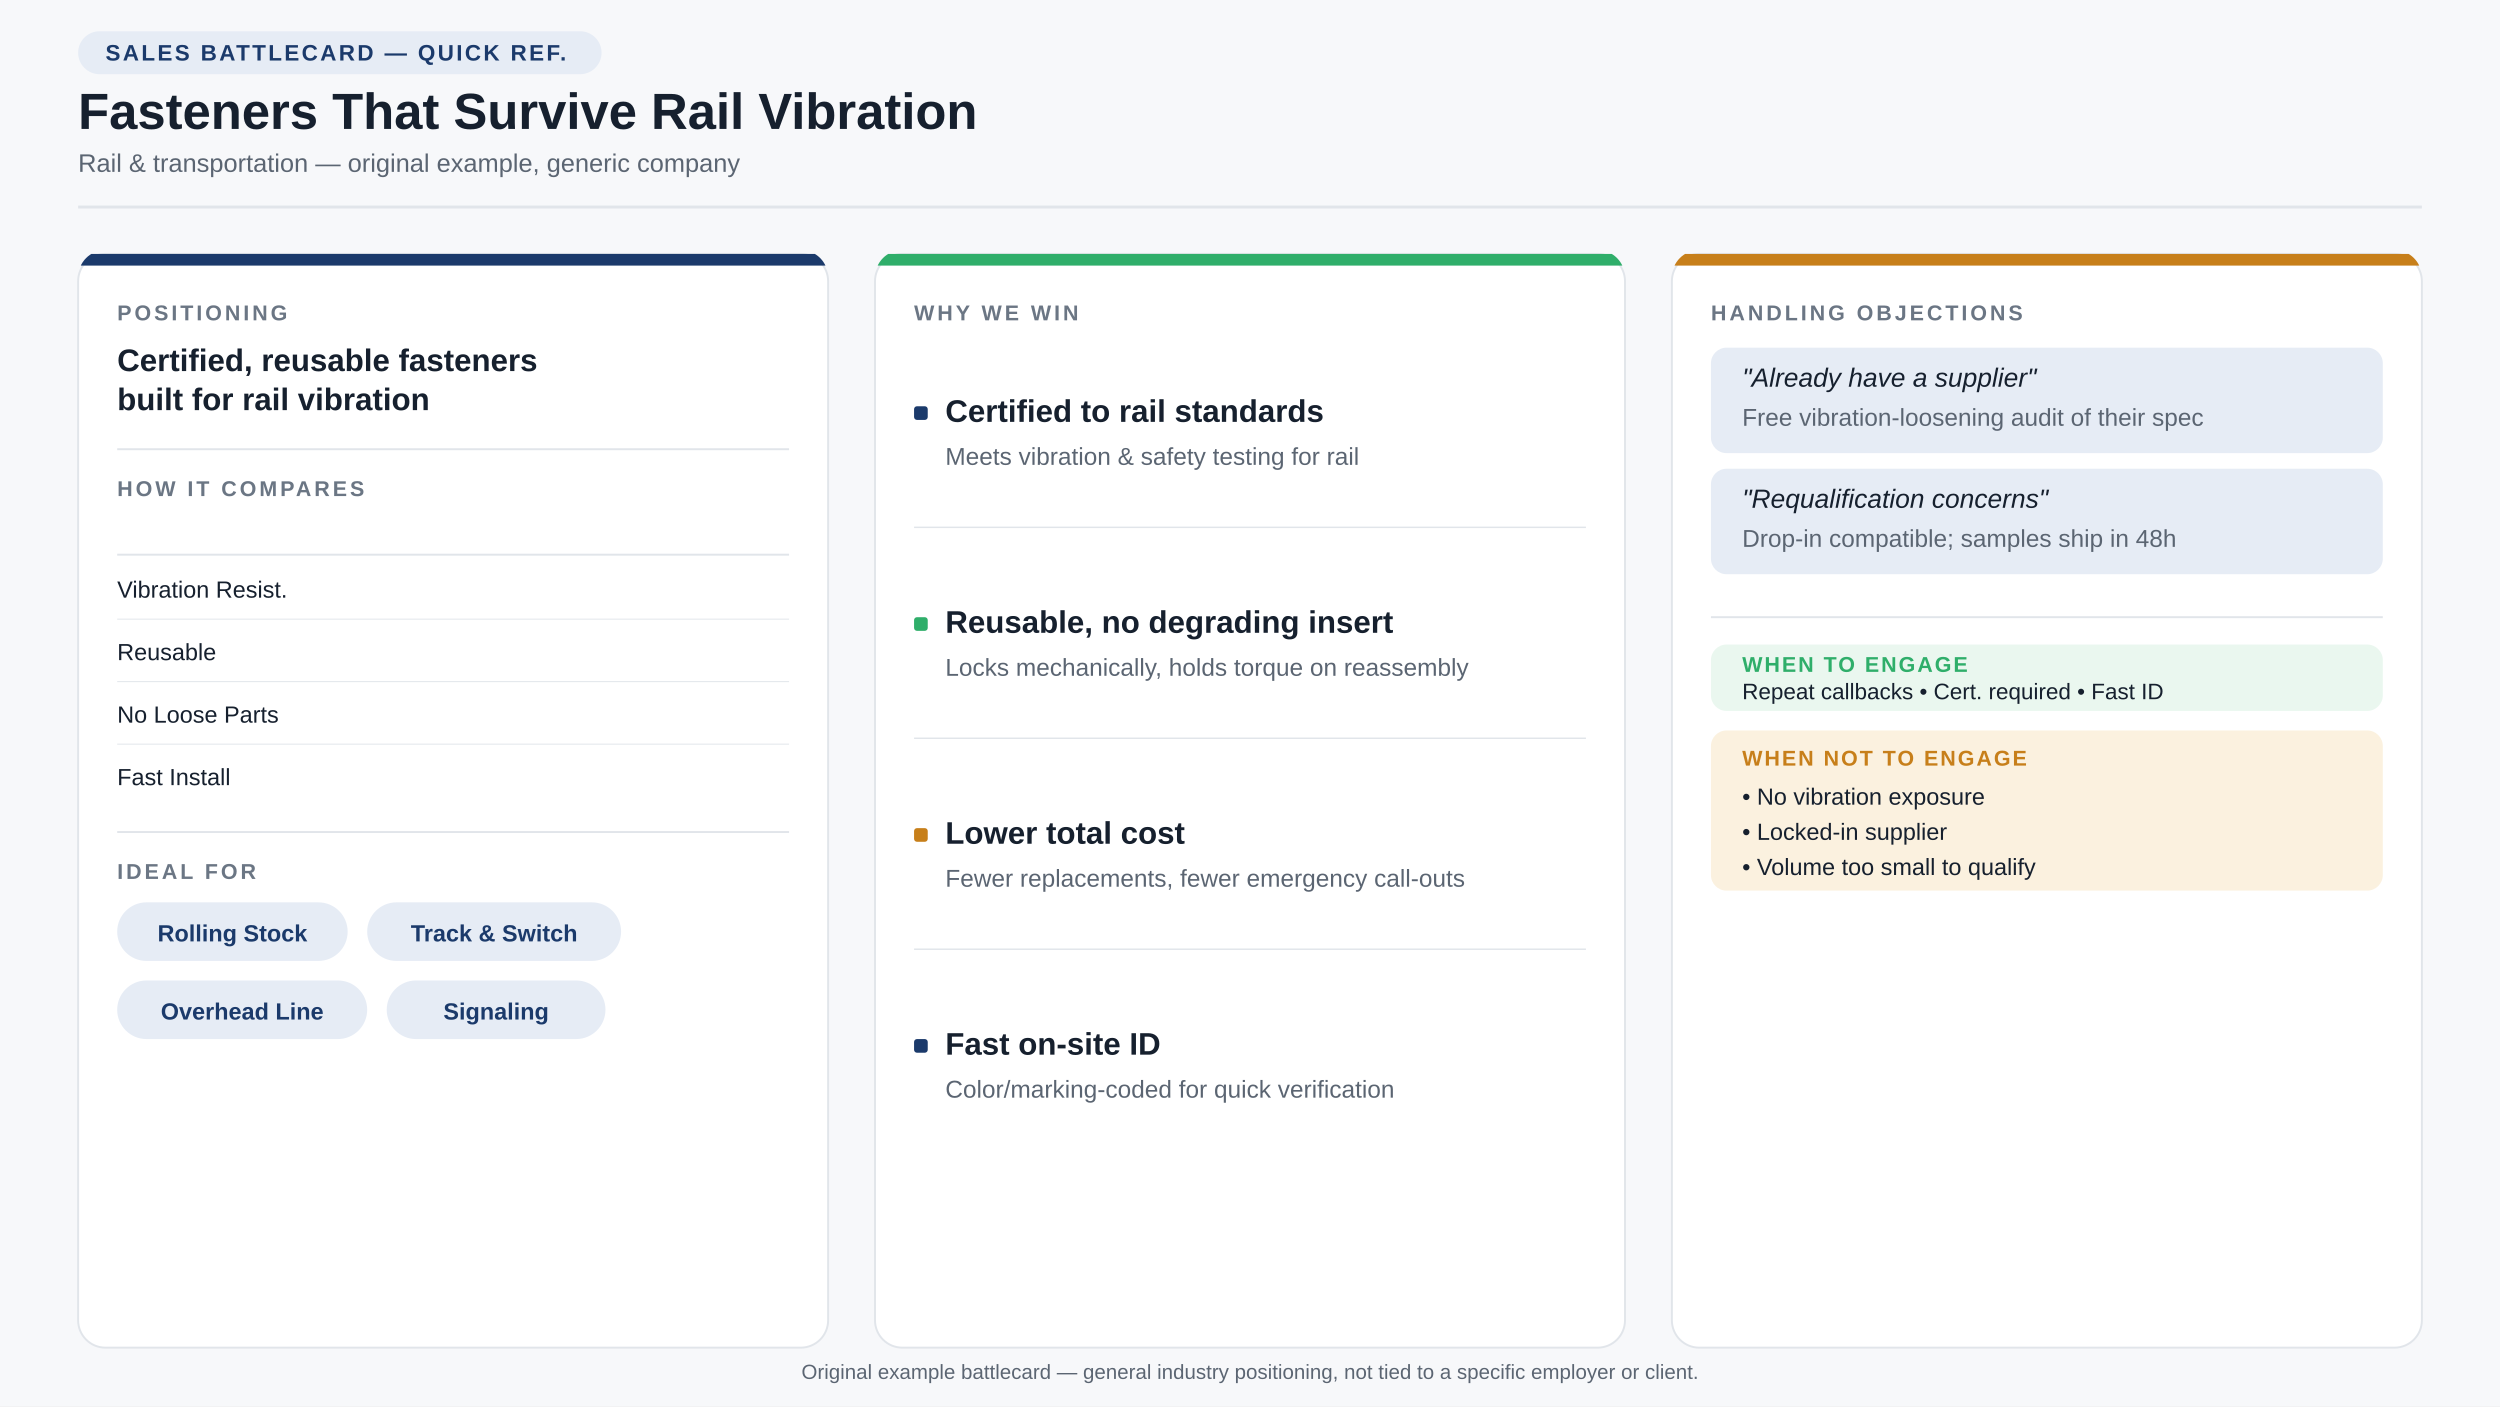
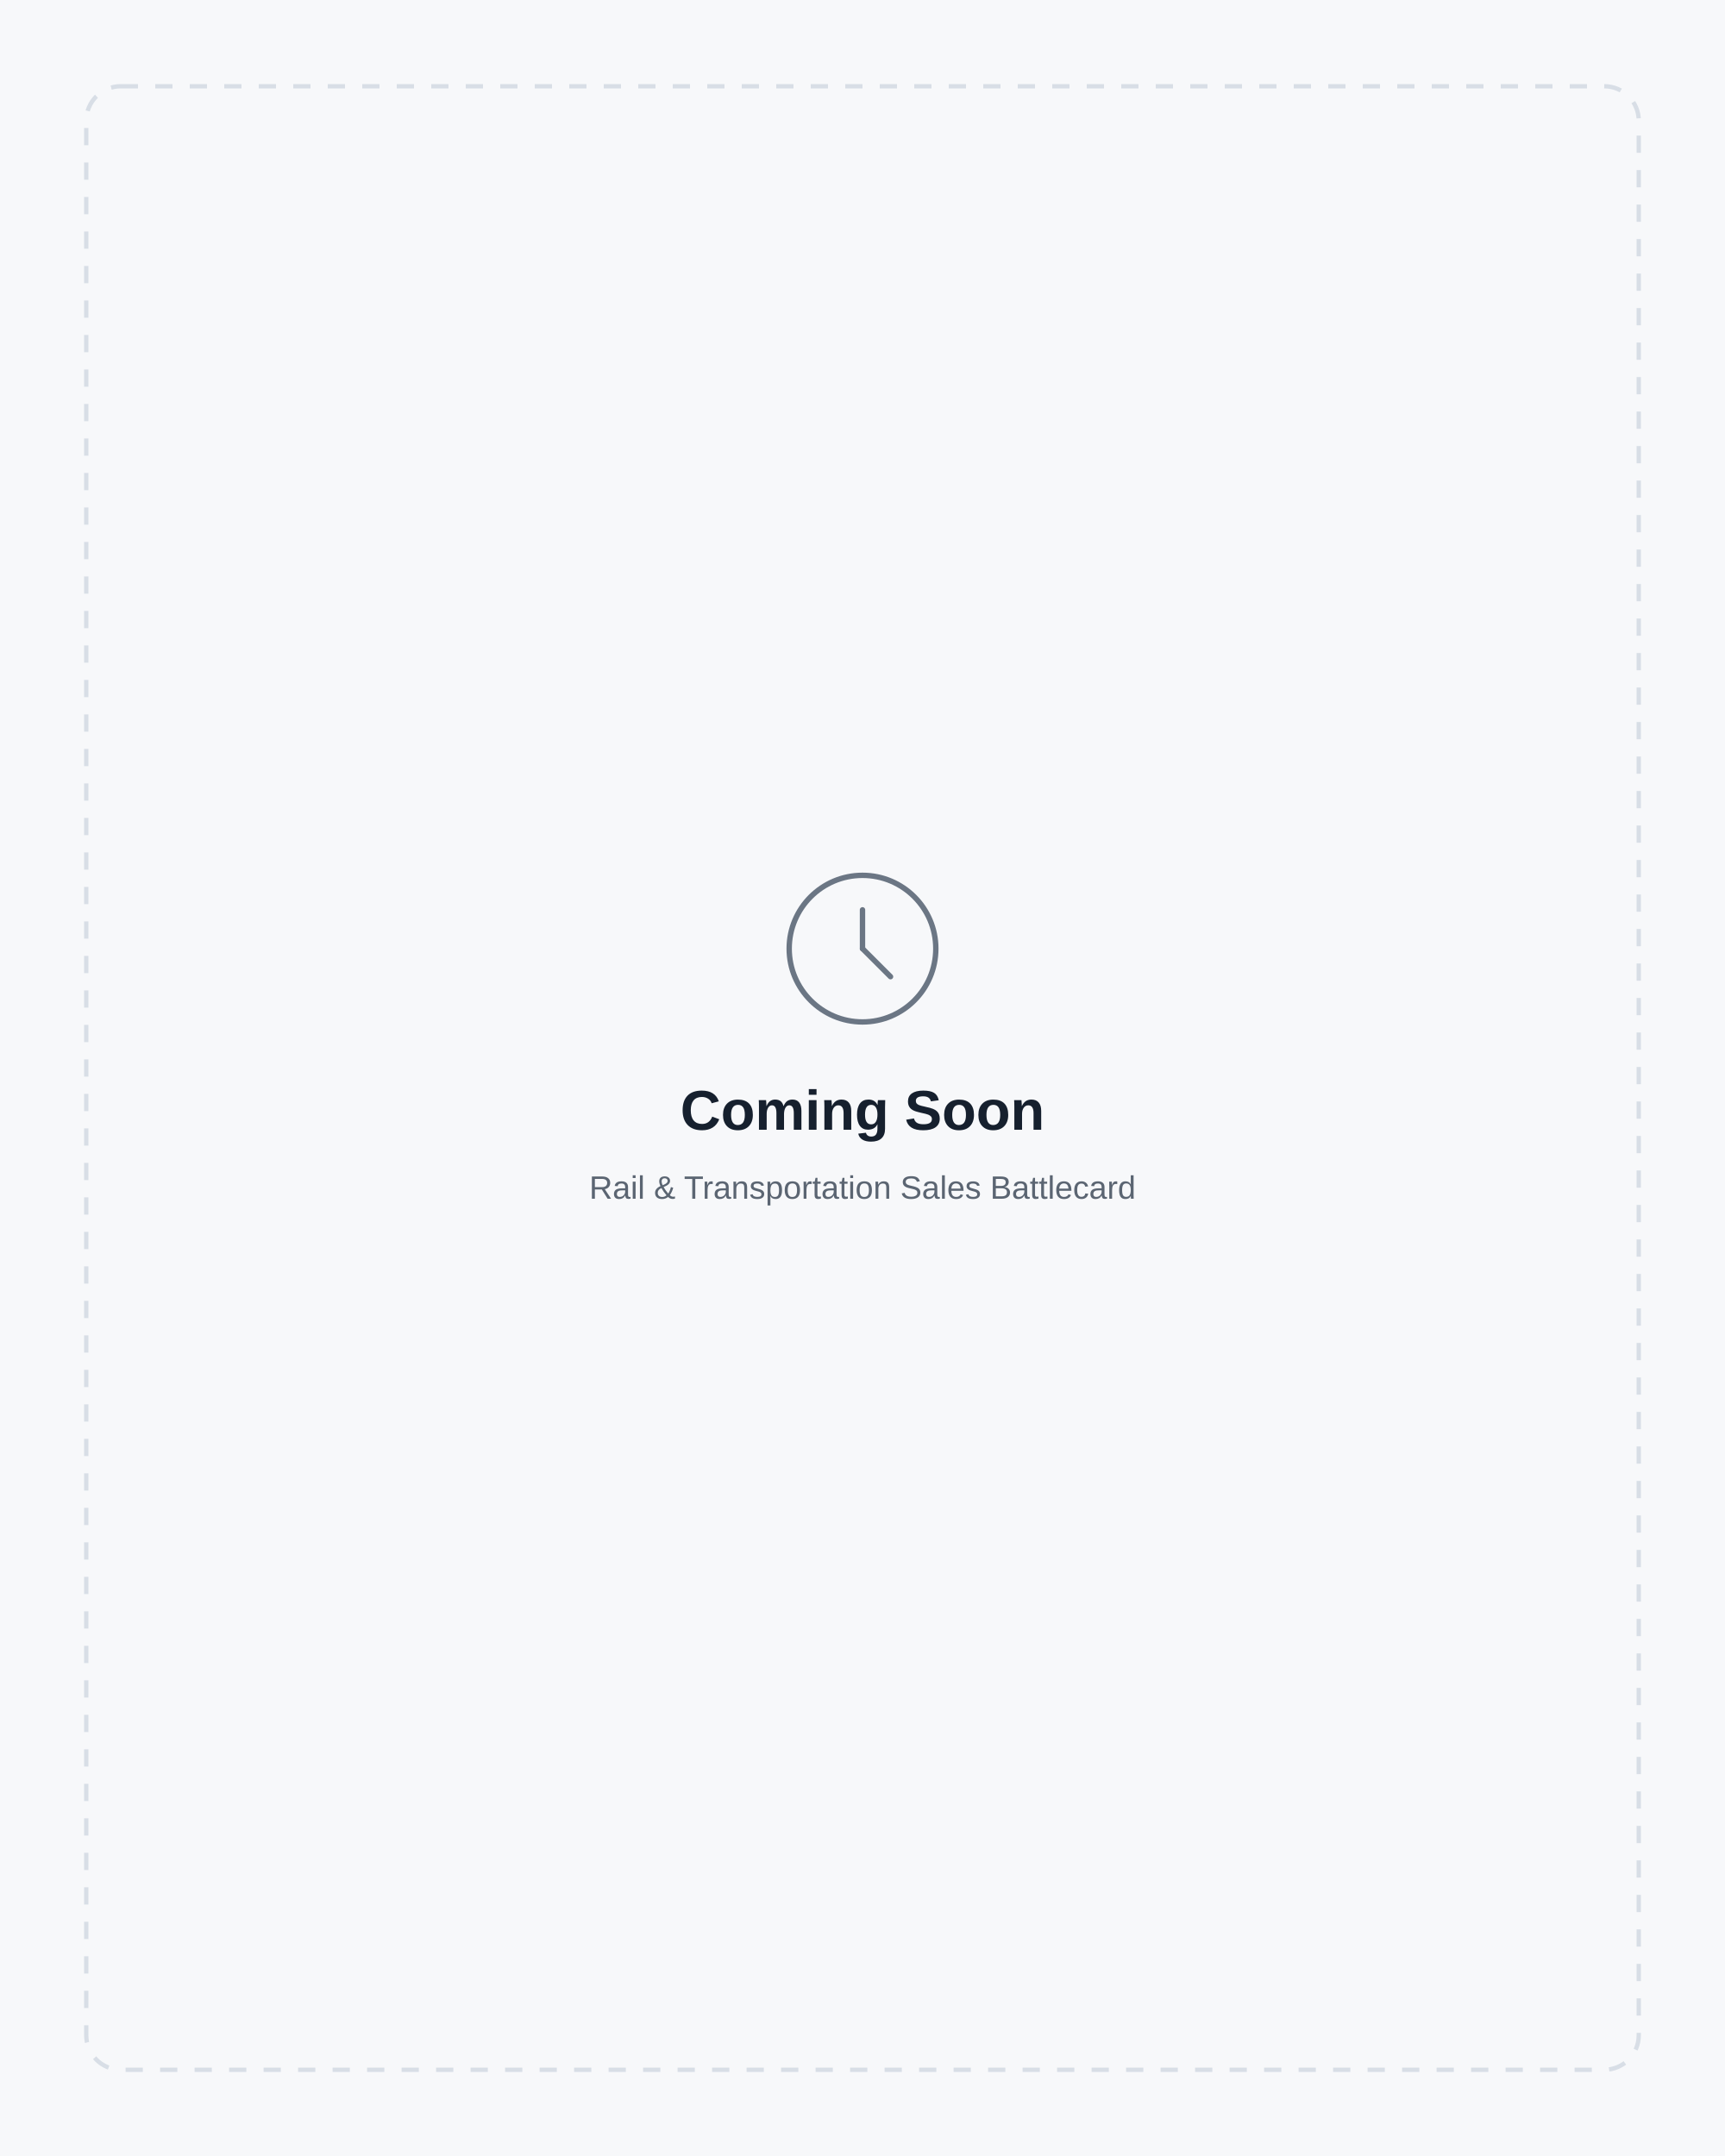
- <svg xmlns="http://www.w3.org/2000/svg" viewBox="0 0 1280 720" font-family="Arial, Helvetica, sans-serif">
-   <defs>
-     <clipPath id="col1clip">
-       <rect x="40" y="128" width="384" height="560" rx="14" />
-     </clipPath>
-     <clipPath id="col2clip">
-       <rect x="448" y="128" width="384" height="560" rx="14" />
-     </clipPath>
-     <clipPath id="col3clip">
-       <rect x="856" y="128" width="384" height="560" rx="14" />
-     </clipPath>
-   </defs>
-   <rect x="0" y="0" width="1280" height="720" fill="#F7F8FA" />
-   <rect x="40" y="16" width="268" height="22" rx="11" fill="#E6ECF5" />
-   <text x="54" y="31" font-size="11.5" font-weight="700" letter-spacing="1.2" fill="#1B3A6B">SALES BATTLECARD — QUICK REF.</text>
-   <text x="40" y="66" font-size="26" font-weight="700" fill="#16202E">Fasteners That Survive Rail Vibration</text>
-   <text x="40" y="88" font-size="13" fill="#5B6572">Rail &amp; transportation — original example, generic company</text>
-   <line x1="40" y1="106" x2="1240" y2="106" stroke="#E1E5EA" stroke-width="1.5" />
-   <rect x="40" y="130" width="384" height="560" rx="14" fill="#FFFFFF" stroke="#E1E5EA" stroke-width="1" />
-   <rect x="40" y="130" width="384" height="6" fill="#1B3A6B" clip-path="url(#col1clip)" />
-   <text x="60" y="164" font-size="11" font-weight="700" letter-spacing="1.5" fill="#6B7684">POSITIONING</text>
-   <text x="60" y="190" font-size="16" font-weight="700" fill="#16202E">Certified, reusable fasteners</text>
-   <text x="60" y="210" font-size="16" font-weight="700" fill="#16202E">built for rail vibration</text>
-   <line x1="60" y1="230" x2="404" y2="230" stroke="#E1E5EA" stroke-width="1" />
-   <text x="60" y="254" font-size="11" font-weight="700" letter-spacing="1.5" fill="#6B7684">HOW IT COMPARES</text>
-   <rect x="738" y="262" width="76" height="146" fill="#E6ECF5" />
-   <text x="633" y="274" text-anchor="middle" font-size="9.5" font-weight="700" fill="#6B7684">NYLON</text>
-   <text x="704" y="274" text-anchor="middle" font-size="9.5" font-weight="700" fill="#6B7684">CASTELL.</text>
-   <text x="776" y="274" text-anchor="middle" font-size="9.5" font-weight="700" fill="#1B3A6B">OURS</text>
-   <line x1="60" y1="284" x2="404" y2="284" stroke="#E1E5EA" stroke-width="1" />
-   <text x="60" y="306" font-size="12" fill="#16202E">Vibration Resist.</text>
-   <text x="633" y="307" text-anchor="middle" font-size="12" fill="#C77F1A">✕</text>
-   <text x="704" y="307" text-anchor="middle" font-size="11" fill="#2FAE6A">✓</text>
-   <text x="776" y="307" text-anchor="middle" font-size="12" font-weight="700" fill="#2FAE6A">✓</text>
-   <line x1="60" y1="317" x2="404" y2="317" stroke="#E1E5EA" stroke-width="0.5" />
-   <text x="60" y="338" font-size="12" fill="#16202E">Reusable</text>
-   <text x="633" y="339" text-anchor="middle" font-size="12" fill="#C77F1A">✕</text>
-   <text x="704" y="339" text-anchor="middle" font-size="12" fill="#C77F1A">✕</text>
-   <text x="776" y="339" text-anchor="middle" font-size="12" font-weight="700" fill="#2FAE6A">✓</text>
-   <line x1="60" y1="349" x2="404" y2="349" stroke="#E1E5EA" stroke-width="0.5" />
-   <text x="60" y="370" font-size="12" fill="#16202E">No Loose Parts</text>
-   <text x="633" y="371" text-anchor="middle" font-size="11" fill="#2FAE6A">✓</text>
-   <text x="704" y="371" text-anchor="middle" font-size="12" fill="#C77F1A">✕</text>
-   <text x="776" y="371" text-anchor="middle" font-size="12" font-weight="700" fill="#2FAE6A">✓</text>
-   <line x1="60" y1="381" x2="404" y2="381" stroke="#E1E5EA" stroke-width="0.5" />
-   <text x="60" y="402" font-size="12" fill="#16202E">Fast Install</text>
-   <text x="633" y="403" text-anchor="middle" font-size="11" fill="#2FAE6A">✓</text>
-   <text x="704" y="403" text-anchor="middle" font-size="12" fill="#C77F1A">✕</text>
-   <text x="776" y="403" text-anchor="middle" font-size="12" font-weight="700" fill="#2FAE6A">✓</text>
-   <line x1="60" y1="426" x2="404" y2="426" stroke="#E1E5EA" stroke-width="1" />
-   <text x="60" y="450" font-size="11" font-weight="700" letter-spacing="1.5" fill="#6B7684">IDEAL FOR</text>
-   <rect x="60" y="462" width="118" height="30" rx="15" fill="#E6ECF5" />
-   <text x="119" y="482" text-anchor="middle" font-size="12" font-weight="600" fill="#1B3A6B">Rolling Stock</text>
-   <rect x="188" y="462" width="130" height="30" rx="15" fill="#E6ECF5" />
-   <text x="253" y="482" text-anchor="middle" font-size="12" font-weight="600" fill="#1B3A6B">Track &amp; Switch</text>
-   <rect x="60" y="502" width="128" height="30" rx="15" fill="#E6ECF5" />
-   <text x="124" y="522" text-anchor="middle" font-size="12" font-weight="600" fill="#1B3A6B">Overhead Line</text>
-   <rect x="198" y="502" width="112" height="30" rx="15" fill="#E6ECF5" />
-   <text x="254" y="522" text-anchor="middle" font-size="12" font-weight="600" fill="#1B3A6B">Signaling</text>
-   <rect x="448" y="130" width="384" height="560" rx="14" fill="#FFFFFF" stroke="#E1E5EA" stroke-width="1" />
-   <rect x="448" y="130" width="384" height="6" fill="#2FAE6A" clip-path="url(#col2clip)" />
-   <text x="468" y="164" font-size="11" font-weight="700" letter-spacing="1.5" fill="#6B7684">WHY WE WIN</text>
-   <rect x="468" y="208" width="7" height="7" rx="1.5" fill="#1B3A6B" />
-   <text x="484" y="216" font-size="16" font-weight="700" fill="#16202E">Certified to rail standards</text>
-   <text x="484" y="238" font-size="12.5" fill="#5B6572">Meets vibration &amp; safety testing for rail</text>
-   <line x1="468" y1="270" x2="812" y2="270" stroke="#E1E5EA" stroke-width="0.75" />
-   <rect x="468" y="316" width="7" height="7" rx="1.5" fill="#2FAE6A" />
-   <text x="484" y="324" font-size="16" font-weight="700" fill="#16202E">Reusable, no degrading insert</text>
-   <text x="484" y="346" font-size="12.5" fill="#5B6572">Locks mechanically, holds torque on reassembly</text>
-   <line x1="468" y1="378" x2="812" y2="378" stroke="#E1E5EA" stroke-width="0.75" />
-   <rect x="468" y="424" width="7" height="7" rx="1.5" fill="#C77F1A" />
-   <text x="484" y="432" font-size="16" font-weight="700" fill="#16202E">Lower total cost</text>
-   <text x="484" y="454" font-size="12.5" fill="#5B6572">Fewer replacements, fewer emergency call-outs</text>
-   <line x1="468" y1="486" x2="812" y2="486" stroke="#E1E5EA" stroke-width="0.75" />
-   <rect x="468" y="532" width="7" height="7" rx="1.5" fill="#1B3A6B" />
-   <text x="484" y="540" font-size="16" font-weight="700" fill="#16202E">Fast on-site ID</text>
-   <text x="484" y="562" font-size="12.5" fill="#5B6572">Color/marking-coded for quick verification</text>
-   <rect x="856" y="130" width="384" height="560" rx="14" fill="#FFFFFF" stroke="#E1E5EA" stroke-width="1" />
-   <rect x="856" y="130" width="384" height="6" fill="#C77F1A" clip-path="url(#col3clip)" />
-   <text x="876" y="164" font-size="11" font-weight="700" letter-spacing="1.5" fill="#6B7684">HANDLING OBJECTIONS</text>
-   <rect x="876" y="178" width="344" height="54" rx="8" fill="#E6ECF5" />
-   <text x="892" y="198" font-size="13.5" font-style="italic" fill="#16202E">"Already have a supplier"</text>
-   <text x="892" y="218" font-size="12.5" fill="#5B6572">Free vibration-loosening audit of their spec</text>
-   <rect x="876" y="240" width="344" height="54" rx="8" fill="#E6ECF5" />
-   <text x="892" y="260" font-size="13.5" font-style="italic" fill="#16202E">"Requalification concerns"</text>
-   <text x="892" y="280" font-size="12.5" fill="#5B6572">Drop-in compatible; samples ship in 48h</text>
-   <line x1="876" y1="316" x2="1220" y2="316" stroke="#E1E5EA" stroke-width="1" />
-   <rect x="876" y="330" width="344" height="34" rx="8" fill="#EAF7EF" />
-   <text x="892" y="344" font-size="11" font-weight="700" letter-spacing="1" fill="#2FAE6A">WHEN TO ENGAGE</text>
-   <text x="892" y="358" font-size="11.5" fill="#16202E">Repeat callbacks • Cert. required • Fast ID</text>
-   <rect x="876" y="374" width="344" height="82" rx="8" fill="#FBF1DF" />
-   <text x="892" y="392" font-size="11" font-weight="700" letter-spacing="1" fill="#C77F1A">WHEN NOT TO ENGAGE</text>
-   <text x="892" y="412" font-size="12" fill="#16202E">• No vibration exposure</text>
-   <text x="892" y="430" font-size="12" fill="#16202E">• Locked-in supplier</text>
-   <text x="892" y="448" font-size="12" fill="#16202E">• Volume too small to qualify</text>
-   <text x="640" y="706" text-anchor="middle" font-size="10.5" fill="#5B6572">Original example battlecard — general industry positioning, not tied to a specific employer or client.</text>
+ <svg xmlns="http://www.w3.org/2000/svg" viewBox="0 0 800 1000" font-family="Arial, Helvetica, sans-serif">
+   <rect x="0" y="0" width="800" height="1000" fill="#F7F8FA" />
+   <rect x="40" y="40" width="720" height="920" rx="16" fill="none" stroke="#D8DEE6" stroke-width="2" stroke-dasharray="8 8" />
+   <circle cx="400" cy="440" r="34" fill="none" stroke="#6B7684" stroke-width="2.5" />
+   <line x1="400" y1="422" x2="400" y2="440" stroke="#6B7684" stroke-width="2.5" stroke-linecap="round" />
+   <line x1="400" y1="440" x2="413" y2="453" stroke="#6B7684" stroke-width="2.5" stroke-linecap="round" />
+   <text x="400" y="524" text-anchor="middle" font-size="26" font-weight="700" fill="#16202E">Coming Soon</text>
+   <text x="400" y="556" text-anchor="middle" font-size="15" fill="#5B6572">Rail &amp; Transportation Sales Battlecard</text>
</svg>
